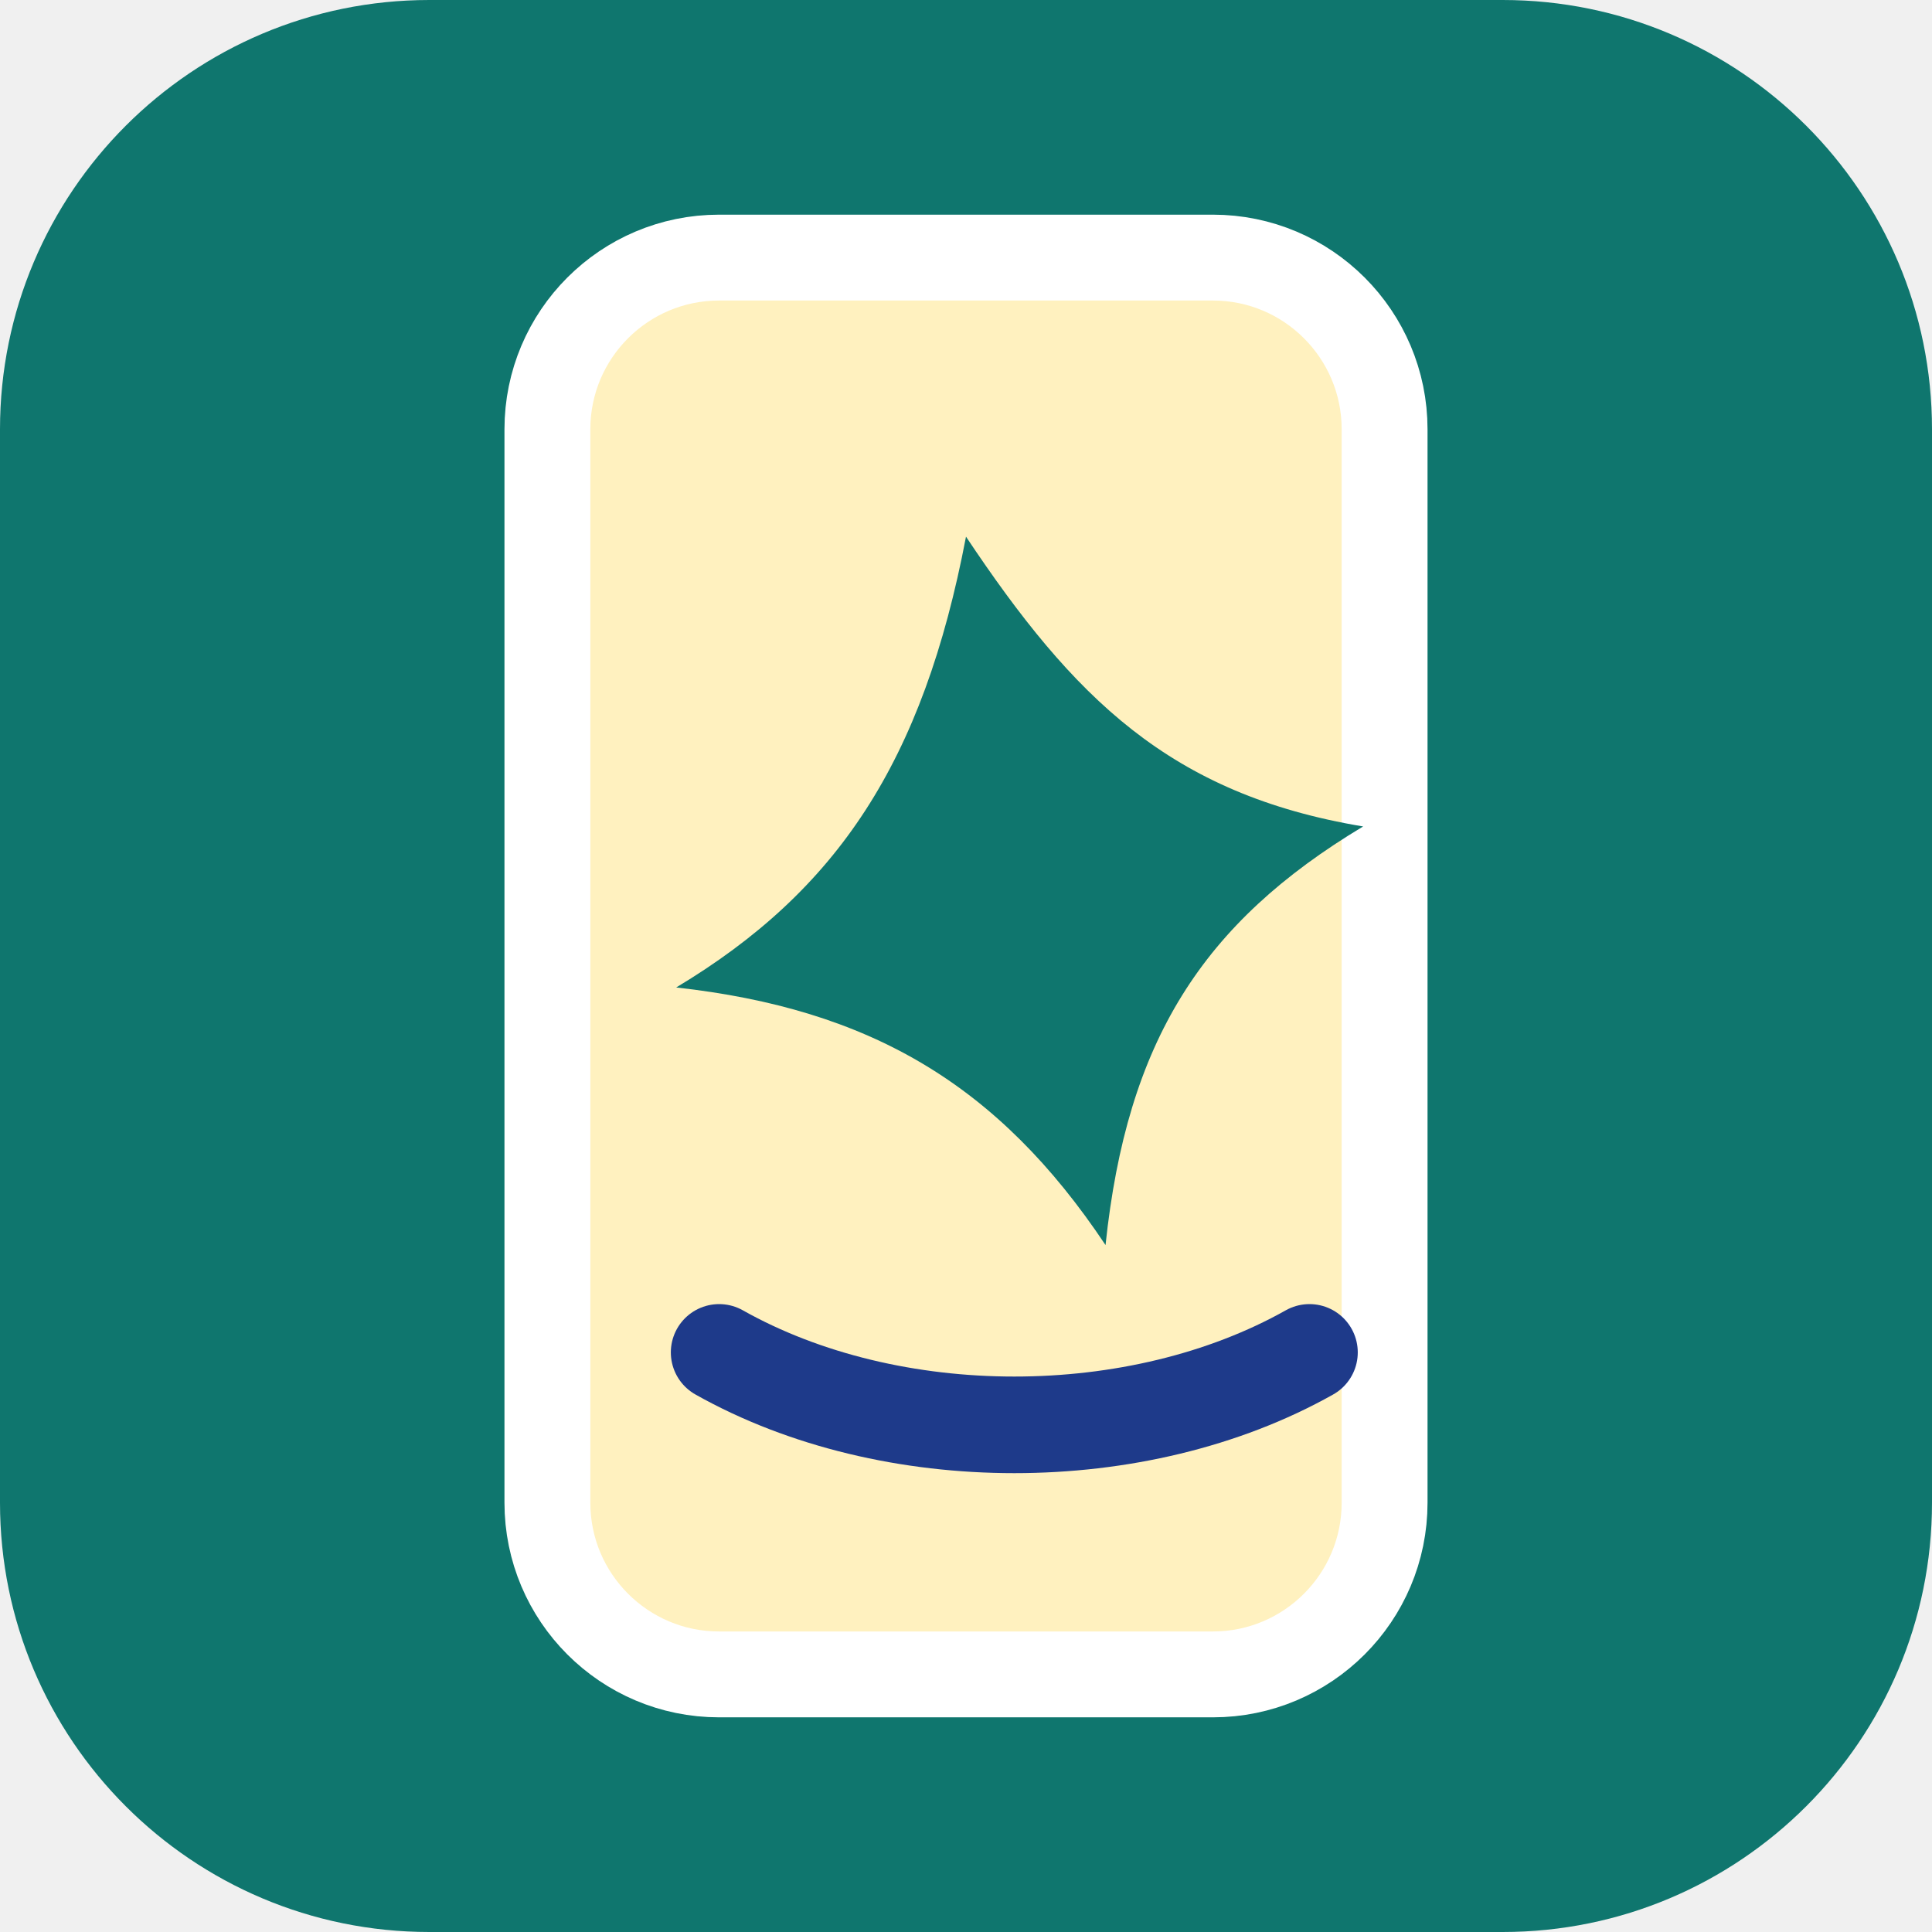
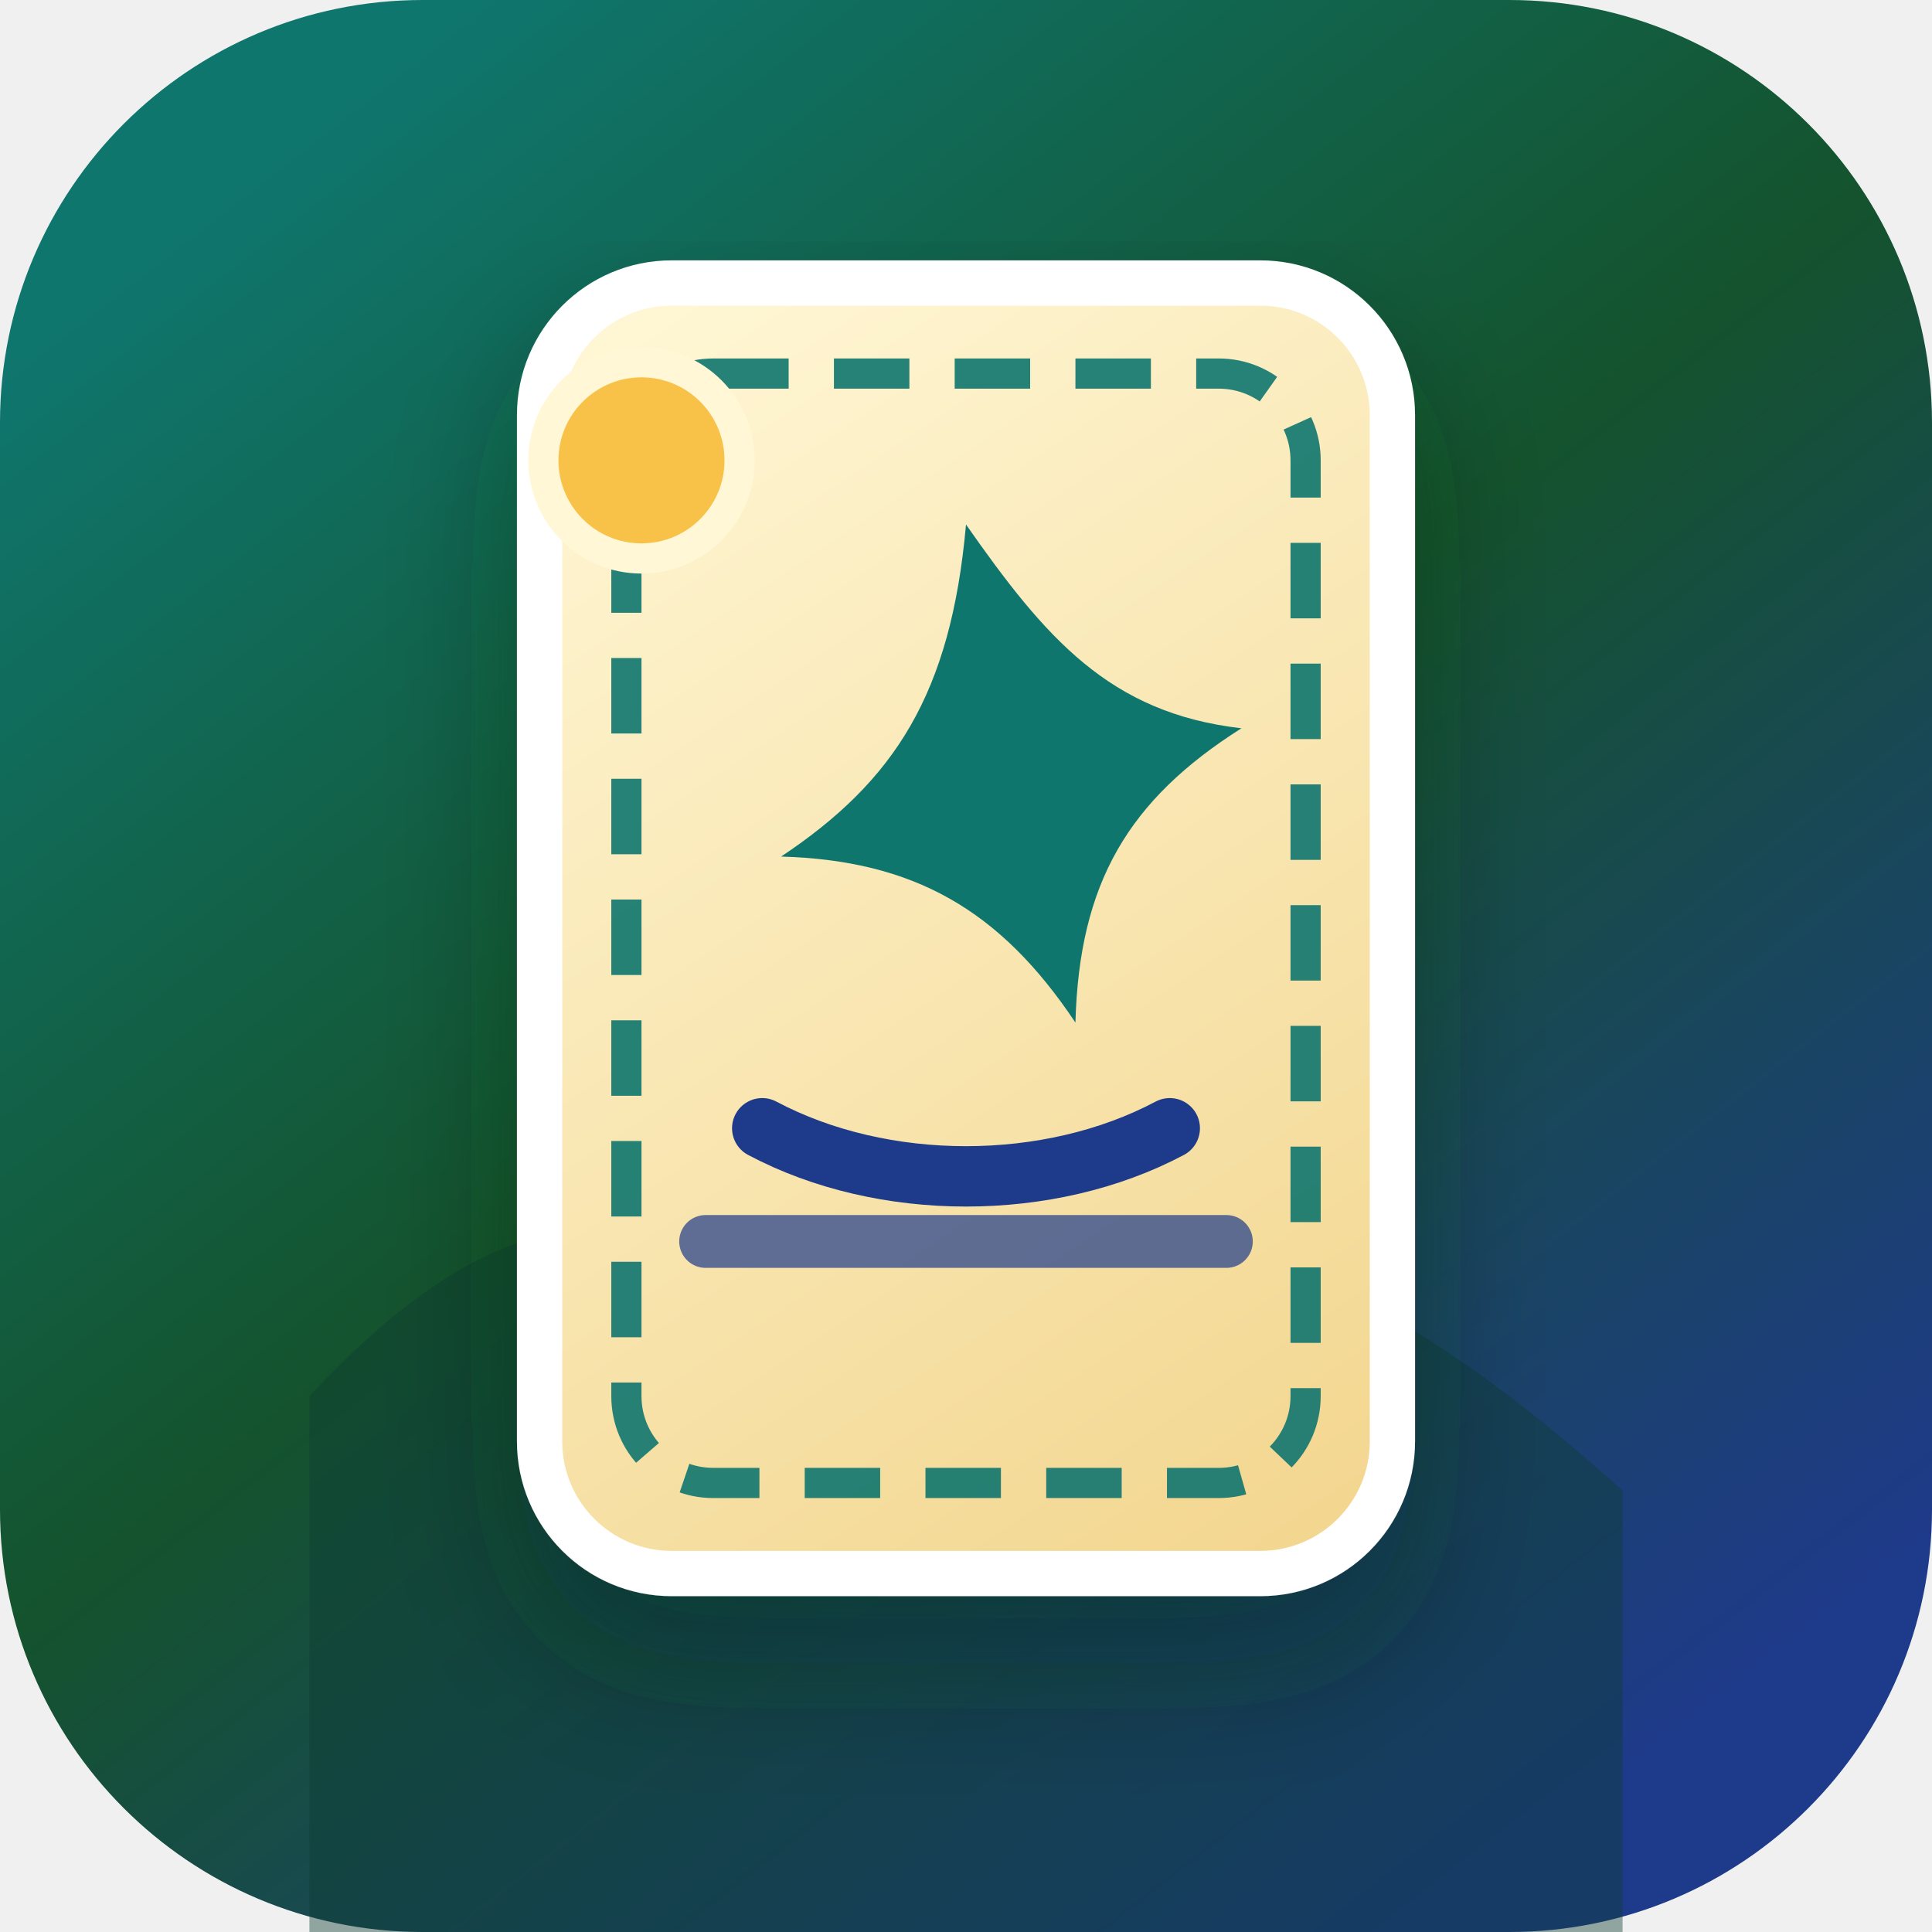
- <svg xmlns="http://www.w3.org/2000/svg" viewBox="0 0 180 180">
-   <rect width="180" height="180" rx="40" fill="#0f766e" />
-   <rect x="51" y="24" width="78" height="132" rx="16" fill="#fff1bf" stroke="#fff" stroke-width="8" />
-   <path d="M90 50c10 15 19 24 37 27-15 9-22 20-24 39-10-15-22-22-40-24 15-9 23-21 27-42z" fill="#0f766e" />
-   <path d="M67 126c16 9 39 9 55 0" fill="none" stroke="#1e3a8a" stroke-width="9" stroke-linecap="round" />
+ <svg xmlns="http://www.w3.org/2000/svg" viewBox="0 0 512 512" role="img" aria-label="Scout Card Studio icon">
+   <defs>
+     <linearGradient id="bg" x1="86" y1="28" x2="430" y2="470" gradientUnits="userSpaceOnUse">
+       <stop stop-color="#0f766e" />
+       <stop offset=".48" stop-color="#14532d" />
+       <stop offset="1" stop-color="#1e3a8a" />
+     </linearGradient>
+     <linearGradient id="card" x1="150" y1="86" x2="375" y2="423" gradientUnits="userSpaceOnUse">
+       <stop stop-color="#fff7d6" />
+       <stop offset="1" stop-color="#f2d48b" />
+     </linearGradient>
+     <filter id="shadow" x="80" y="46" width="360" height="430" color-interpolation-filters="sRGB" filterUnits="userSpaceOnUse">
+       <feDropShadow dx="0" dy="18" stdDeviation="18" flood-color="#06281f" flood-opacity=".35" />
+     </filter>
+   </defs>
+   <rect width="512" height="512" rx="112" fill="url(#bg)" />
+   <path d="M82 370c43-46 77-55 117-33 22 13 40 18 66 5 50-25 98-7 165 53v117H82V370z" fill="#0b3b31" opacity=".42" />
+   <g filter="url(#shadow)">
+     <rect x="143" y="75" width="226" height="342" rx="35" fill="url(#card)" stroke="#ffffff" stroke-width="12" />
+     <rect x="166" y="99" width="180" height="294" rx="23" fill="none" stroke="#0f766e" stroke-width="8" stroke-dasharray="20 12" opacity=".9" />
+   </g>
+   <path d="M256 139c21 30 38 50 73 54-30 19-43 41-44 78-20-30-43-43-78-44 30-20 45-43 49-88z" fill="#0f766e" />
+   <path d="M202 299c32 17 76 17 108 0" fill="none" stroke="#1e3a8a" stroke-width="16" stroke-linecap="round" />
+   <path d="M187 329h138" stroke="#1e3a8a" stroke-width="14" stroke-linecap="round" opacity=".7" />
+   <circle cx="170" cy="122" r="26" fill="#f8c147" stroke="#fff7d6" stroke-width="8" />
</svg>
